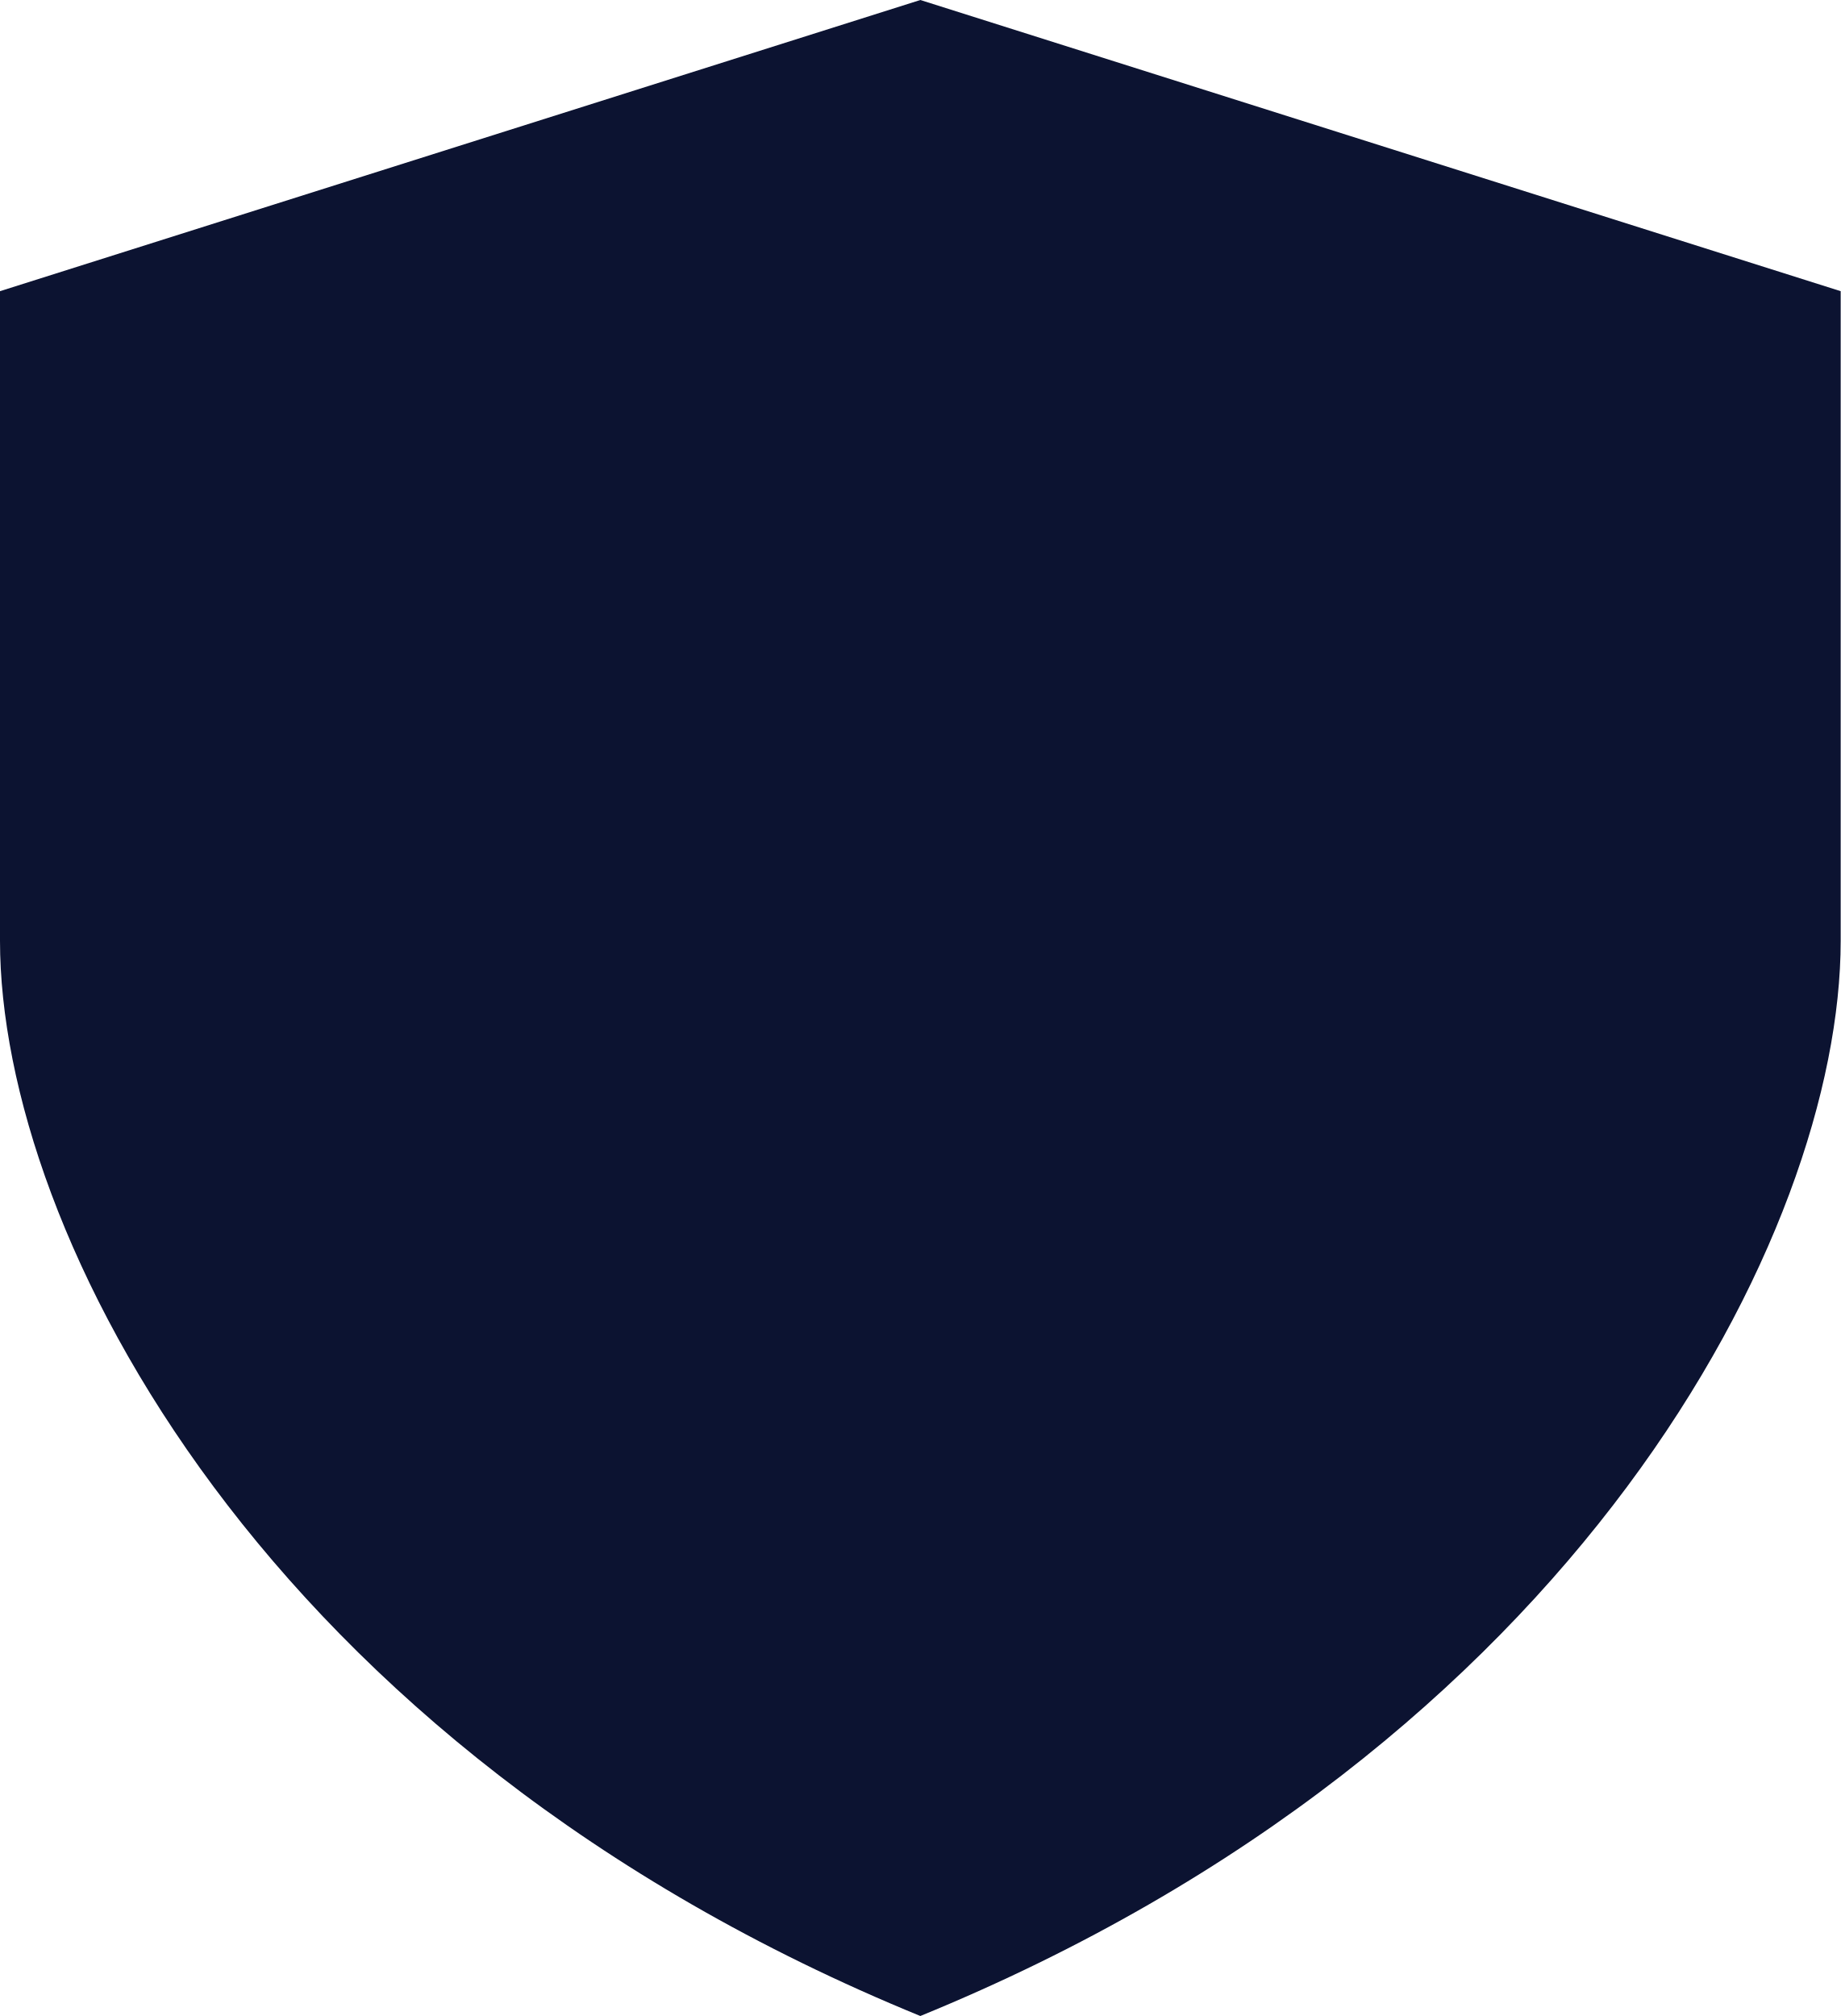
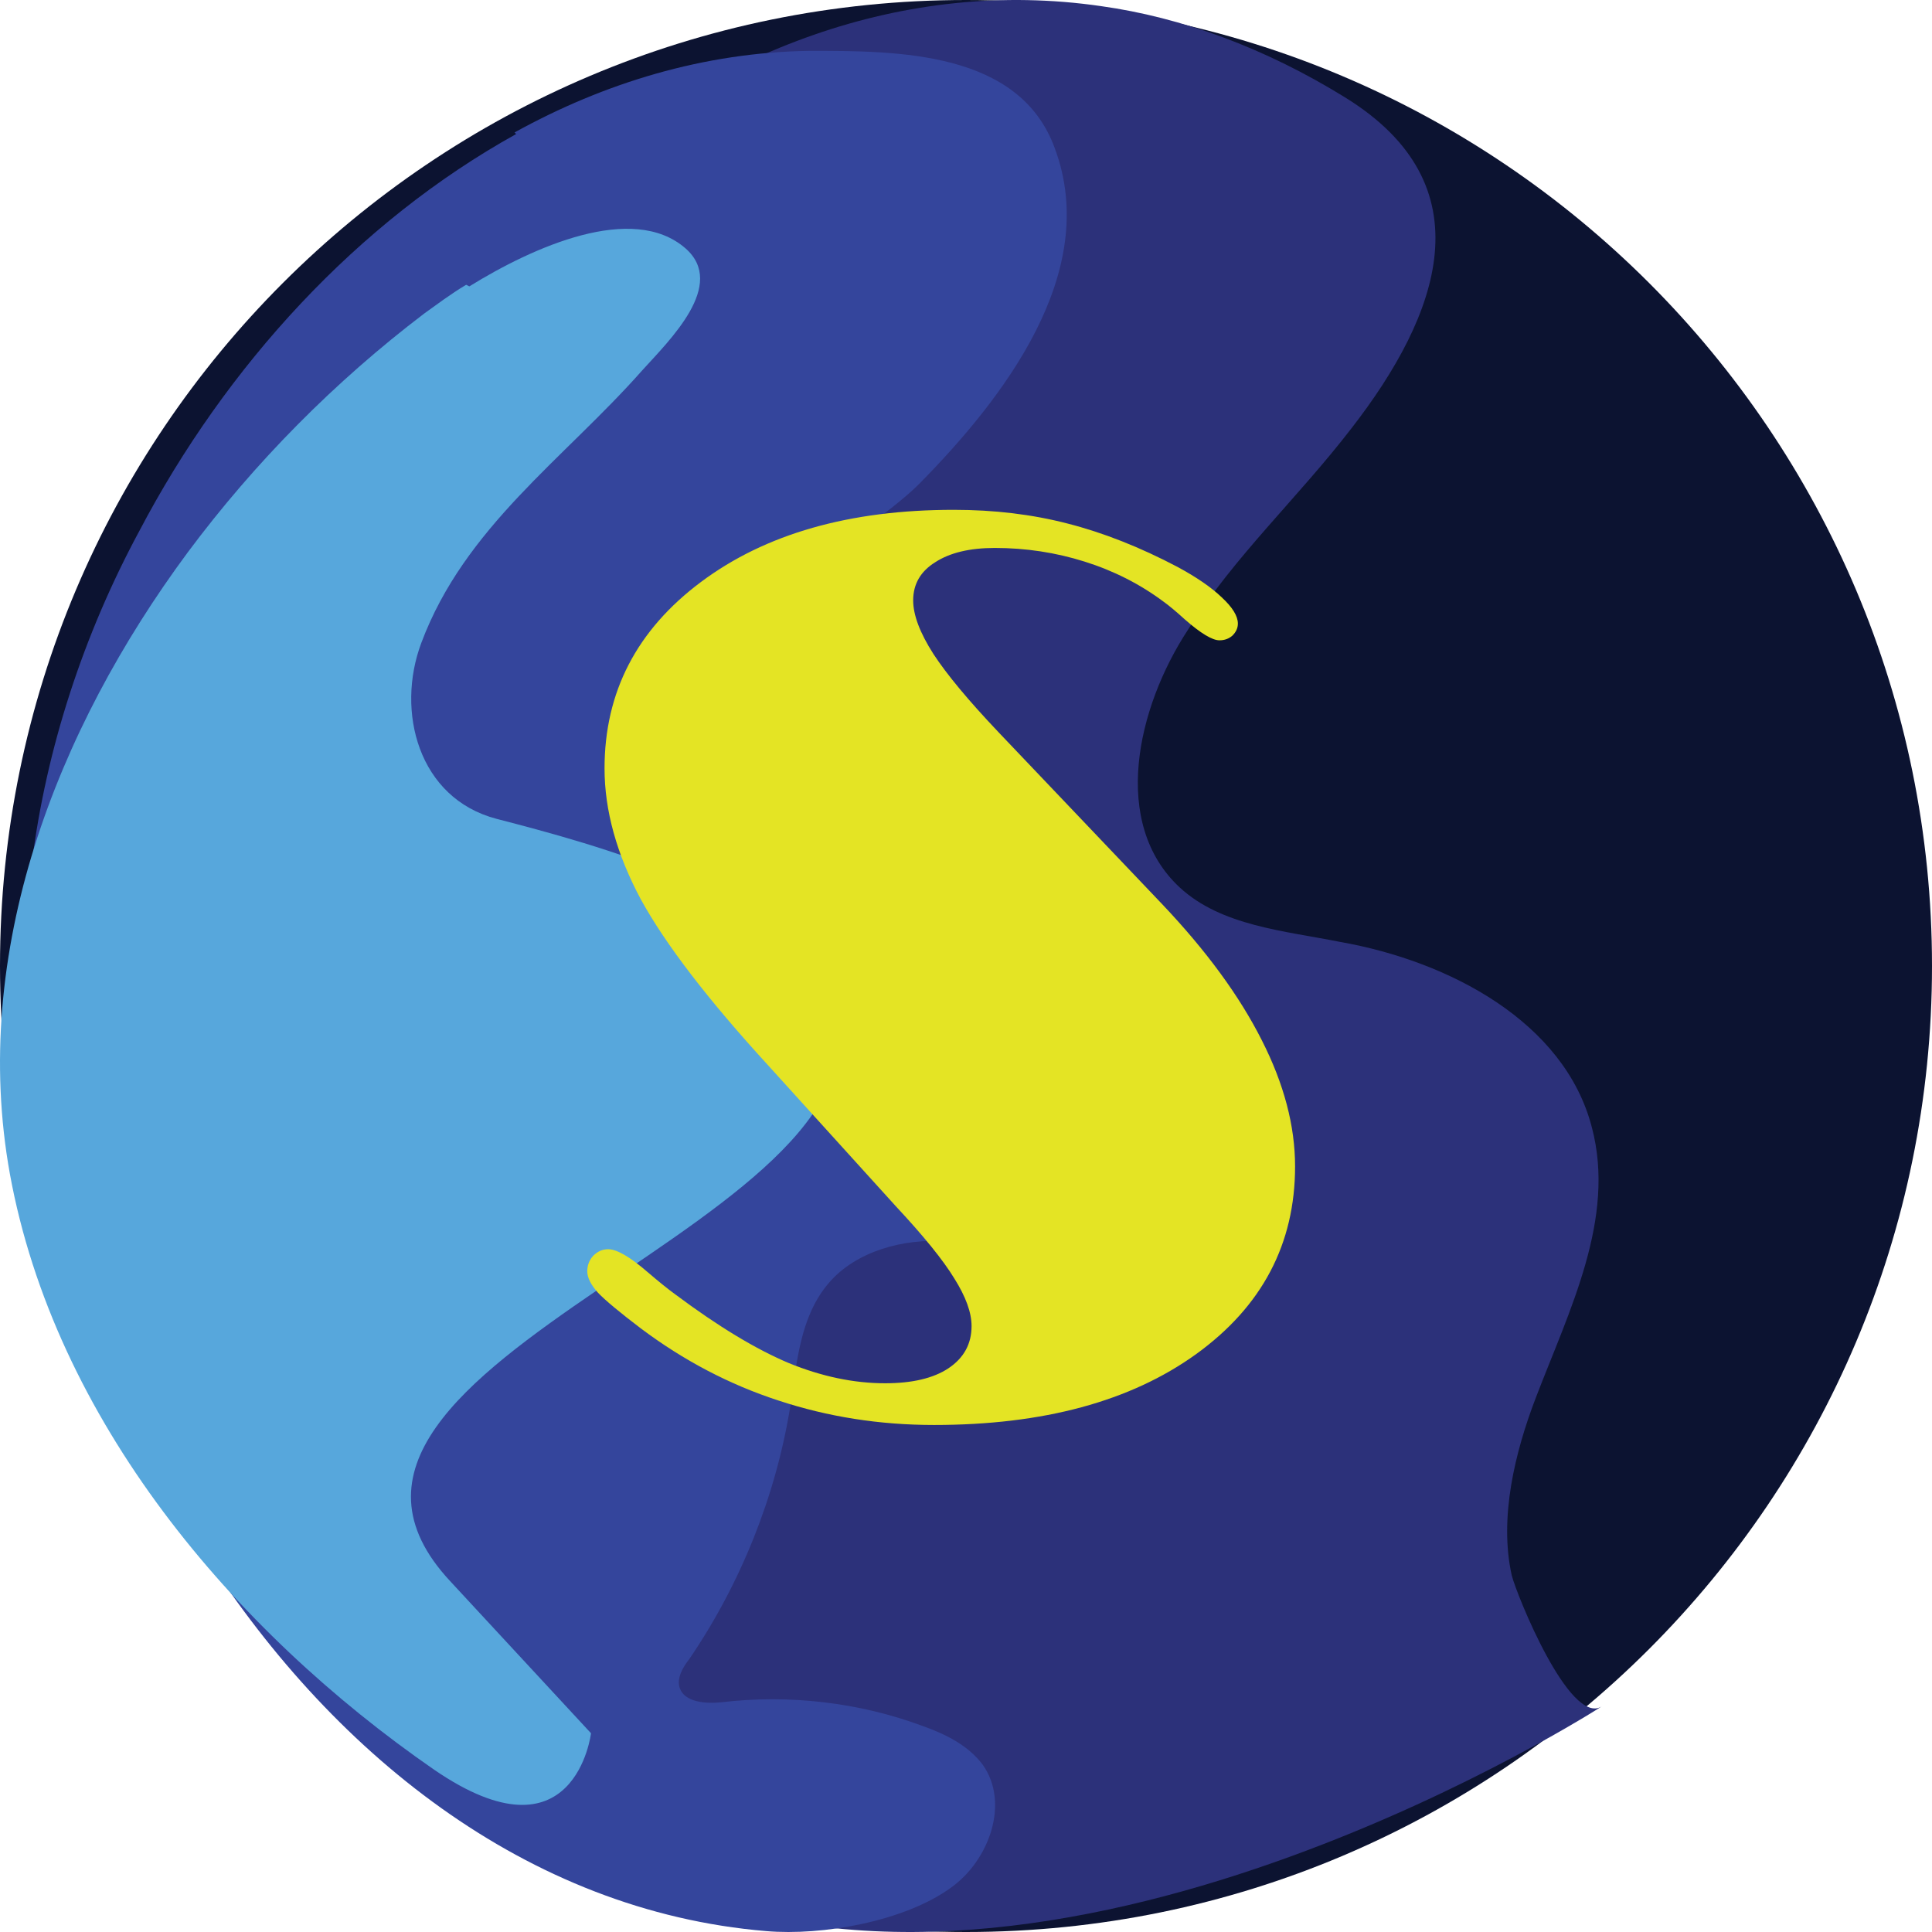
- <svg xmlns="http://www.w3.org/2000/svg" width="21" height="23" viewBox="0 0 21 23" fill="none">
-   <path d="M0 3.322L10.5 0V23C3 19.933 0 14.056 0 10.733V3.322ZM21 3.322L10.5 0V23C18 19.933 21 14.056 21 10.733V3.322Z" fill="#0C1331" />
+ <svg xmlns="http://www.w3.org/2000/svg" width="76" height="76" viewBox="0 0 76 76" fill="none">
+   <path d="M38 76C58.987 76 76 58.987 76 38C76 17.013 58.987 0 38 0C17.013 0 0 17.013 0 38C0 58.987 17.013 76 38 76Z" fill="#0C1331" />
+   <path d="M43.319 0.242C46.473 0.683 49.753 1.878 52.907 3.829C58.521 7.29 56.629 12.386 53.159 16.854C51.078 19.56 48.554 21.888 46.725 24.783C44.706 27.866 43.697 32.397 46.41 34.913C48.05 36.424 50.51 36.612 52.718 37.053C57.007 37.808 61.549 40.199 62.621 44.352C63.568 47.939 61.738 51.526 60.414 54.986C59.594 57.126 58.963 59.706 59.468 61.971C59.657 62.726 61.738 67.886 63 67.131C63 67.131 42.309 80.471 26.855 74.43C20.546 71.976 17.14 63.292 15.058 57.503C11.778 48.254 10.201 37.997 11.4 28.181C13.229 11.946 27.738 -2.023 43.319 0.242Z" fill="#2C317A" />
+   <path d="M20.241 5.21C23.773 3.259 27.683 2.063 31.846 2C35.315 2 40.108 2 41.495 5.84C43.325 10.75 39.414 15.723 36.197 18.996C33.864 21.388 25.476 25.732 26.674 29.697C26.926 30.516 27.494 31.145 28.125 31.775C33.422 37.188 41.369 41.972 42 50.344C40.486 49.652 38.846 48.96 37.207 48.834C35.567 48.708 33.675 49.211 32.602 50.47C31.467 51.792 31.341 53.618 31.089 55.317C30.521 58.843 29.134 62.305 27.115 65.263C26.863 65.578 26.611 66.019 26.737 66.396C26.926 66.963 27.746 67.026 28.377 66.963C31.026 66.648 33.801 66.963 36.324 67.907C37.207 68.222 38.09 68.662 38.657 69.418C39.73 70.929 38.91 73.195 37.396 74.265C35.567 75.587 32.35 76.153 30.143 75.965C11.285 74.391 -0.951 50.974 1.257 33.915C1.824 29.446 3.275 24.976 5.482 20.885C8.888 14.401 14.06 8.736 20.304 5.273L20.241 5.21Z" fill="#34459C" />
+   <path d="M18.463 11.265C20.982 9.706 24.887 7.961 26.965 9.769C28.602 11.203 26.335 13.384 25.264 14.569C22.178 18.06 18.274 20.741 16.573 25.291C15.566 27.972 16.447 31.401 19.533 32.211C23.375 33.209 30.933 35.204 32.633 39.193C36.412 47.983 9.582 53.469 17.707 62.197L23.249 68.182C23.249 68.182 22.619 73.418 17.077 69.615C9.142 64.129 2.151 55.838 0.388 46.175C-1.187 37.448 2.214 28.72 7.378 21.738C10.023 18.185 13.172 15.005 16.699 12.325C17.14 12.013 17.707 11.577 18.337 11.203L18.463 11.265Z" fill="#57A7DC" />
+   <path d="M35.242 47.453L30.25 41.945C27.859 39.336 26.18 37.148 25.211 35.383C24.258 33.602 23.781 31.883 23.781 30.227C23.781 27.227 25.047 24.781 27.578 22.891C30.109 21 33.422 20.055 37.516 20.055C39.109 20.055 40.602 20.234 41.992 20.594C43.398 20.953 44.844 21.523 46.328 22.305C47.078 22.711 47.656 23.109 48.062 23.5C48.484 23.891 48.695 24.234 48.695 24.531C48.695 24.703 48.625 24.859 48.484 25C48.344 25.125 48.172 25.188 47.969 25.188C47.688 25.188 47.234 24.914 46.609 24.367C46.266 24.055 45.984 23.82 45.766 23.664C44.844 22.977 43.812 22.453 42.672 22.094C41.531 21.734 40.352 21.555 39.133 21.555C38.148 21.555 37.367 21.742 36.789 22.117C36.211 22.477 35.922 22.977 35.922 23.617C35.922 24.195 36.188 24.898 36.719 25.727C37.25 26.539 38.102 27.562 39.273 28.797L45.719 35.57C47.453 37.398 48.758 39.18 49.633 40.914C50.508 42.633 50.945 44.289 50.945 45.883C50.945 48.93 49.648 51.391 47.055 53.266C44.477 55.125 41.039 56.055 36.742 56.055C34.602 56.055 32.562 55.734 30.625 55.094C28.703 54.469 26.898 53.523 25.211 52.258C24.367 51.617 23.805 51.148 23.523 50.852C23.242 50.539 23.102 50.258 23.102 50.008C23.102 49.773 23.18 49.57 23.336 49.398C23.508 49.227 23.703 49.141 23.922 49.141C24.266 49.141 24.789 49.445 25.492 50.055C25.93 50.43 26.289 50.719 26.57 50.922C28.242 52.172 29.727 53.07 31.023 53.617C32.32 54.148 33.586 54.414 34.82 54.414C35.883 54.414 36.711 54.219 37.305 53.828C37.914 53.422 38.219 52.867 38.219 52.164C38.219 51.633 37.992 51.008 37.539 50.289C37.102 49.57 36.336 48.625 35.242 47.453Z" fill="#E4E424" />
</svg>
